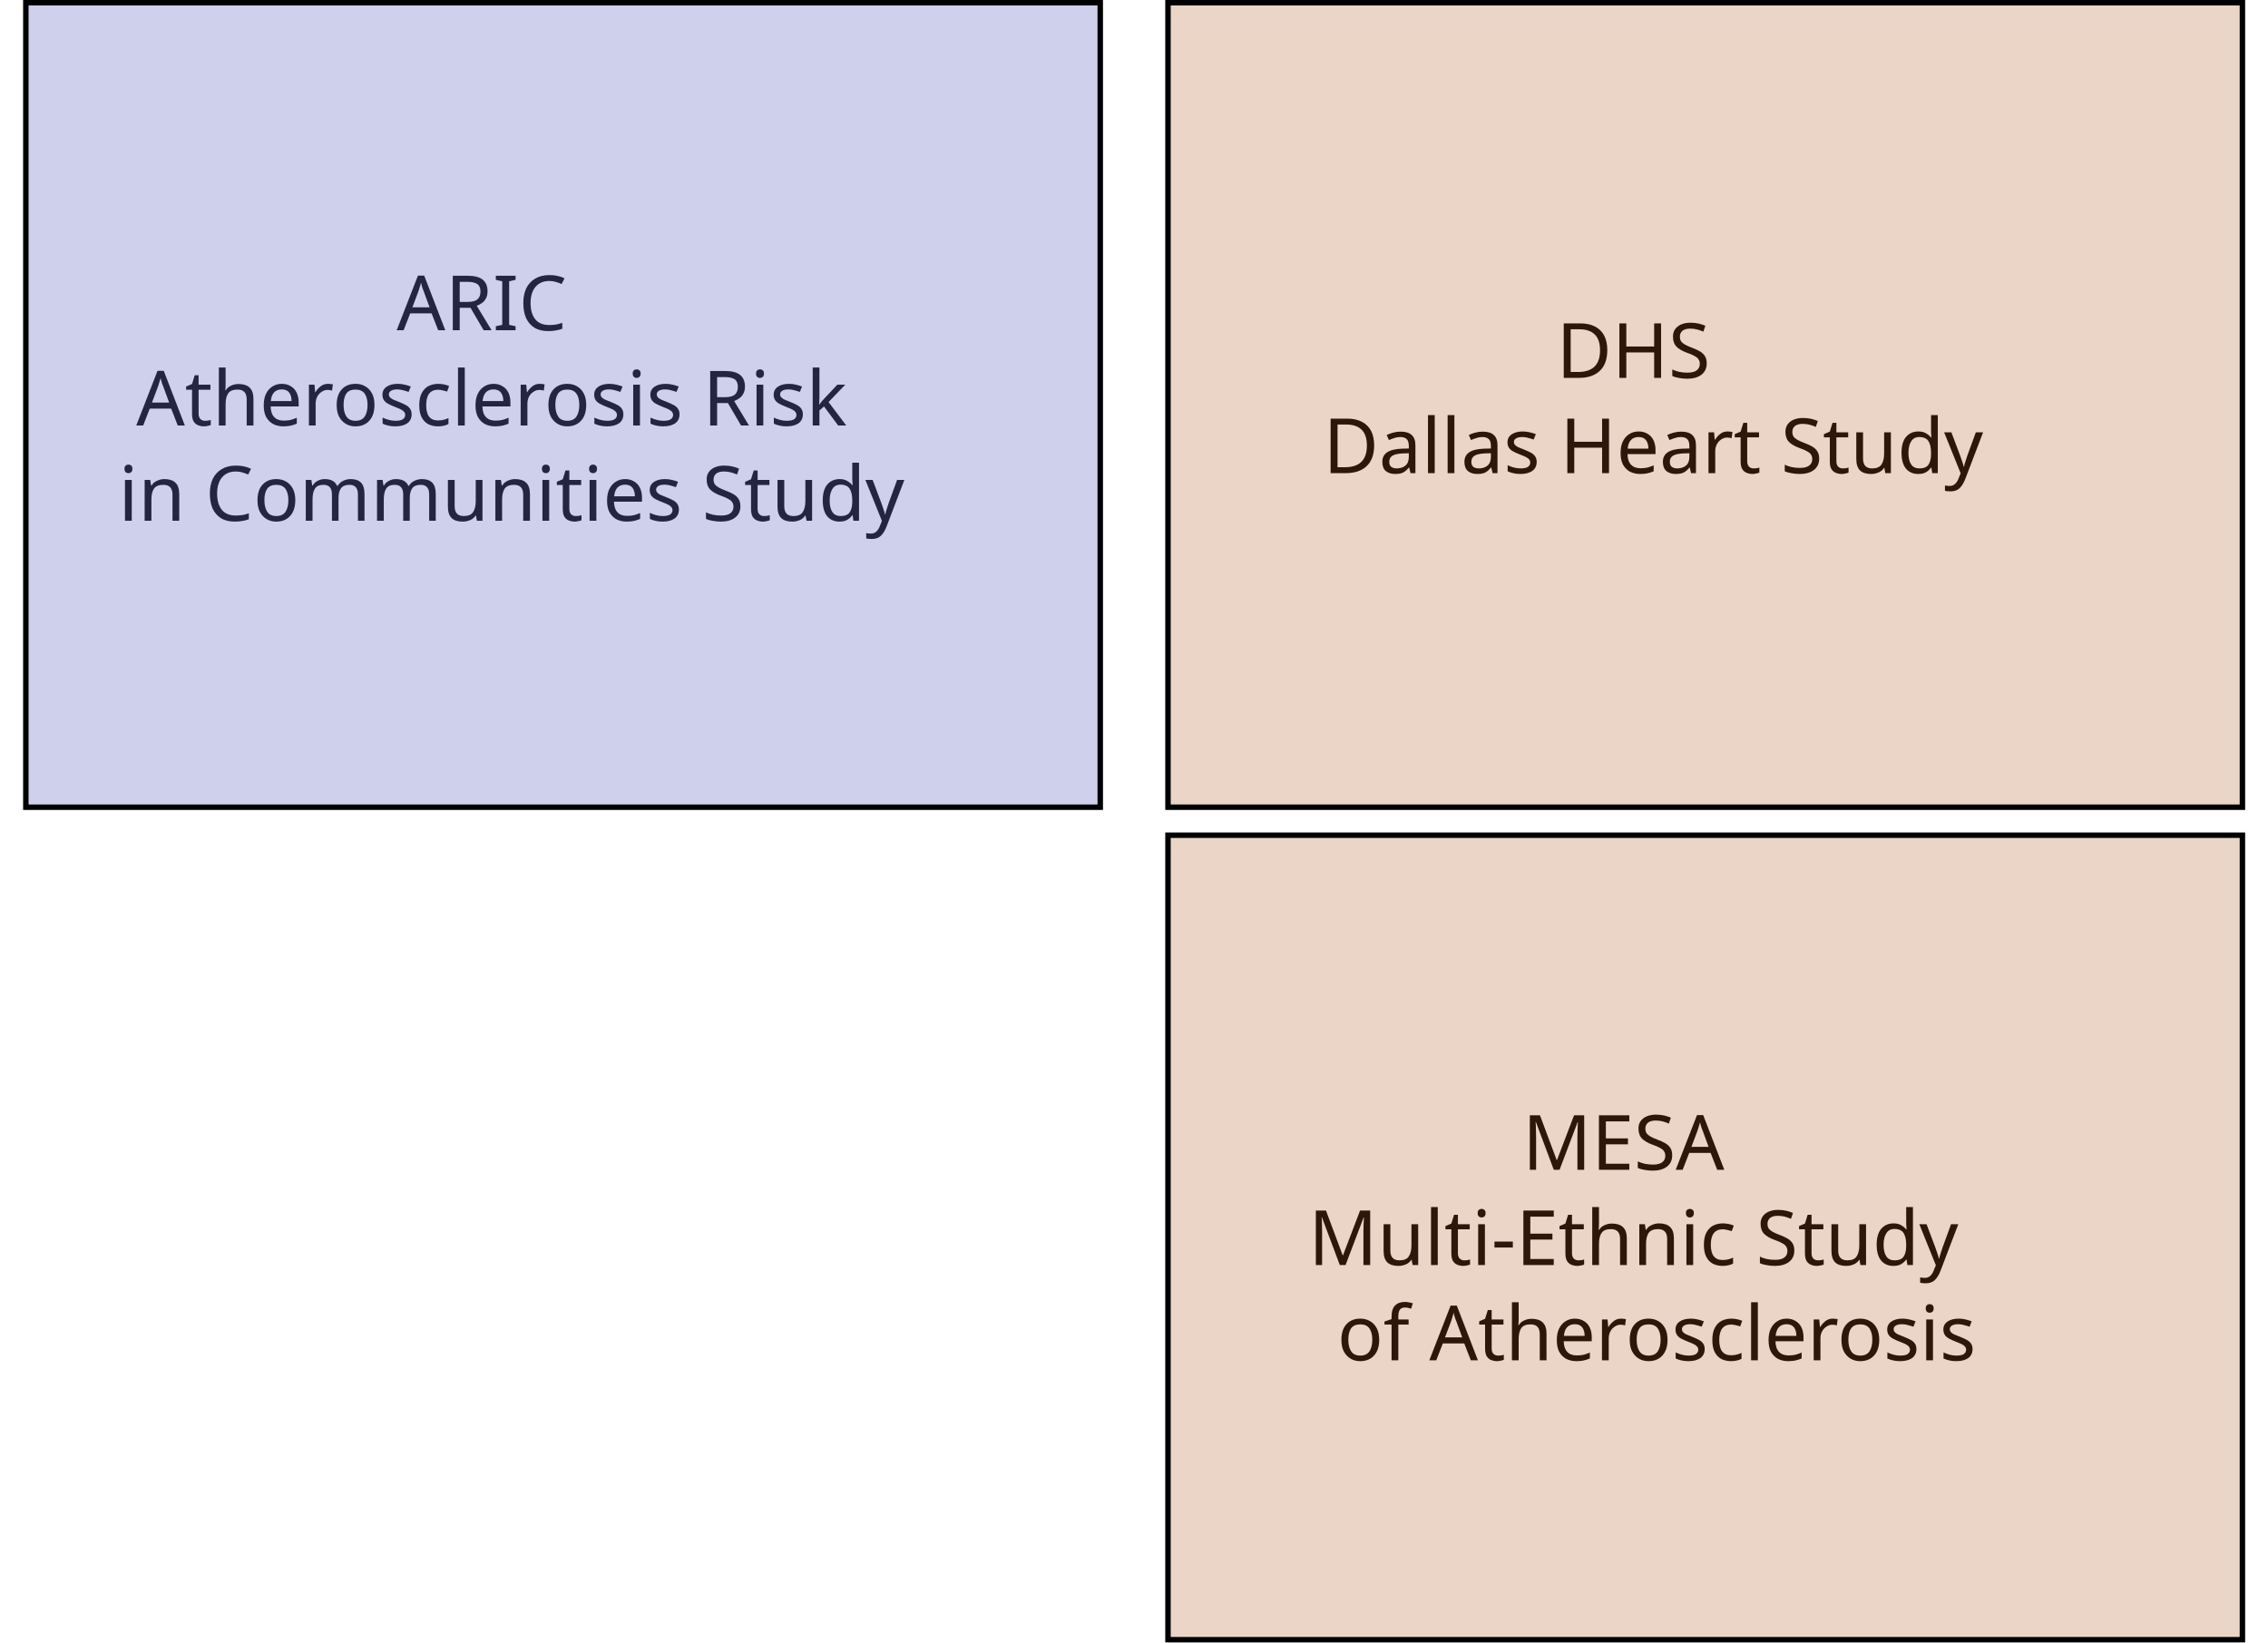
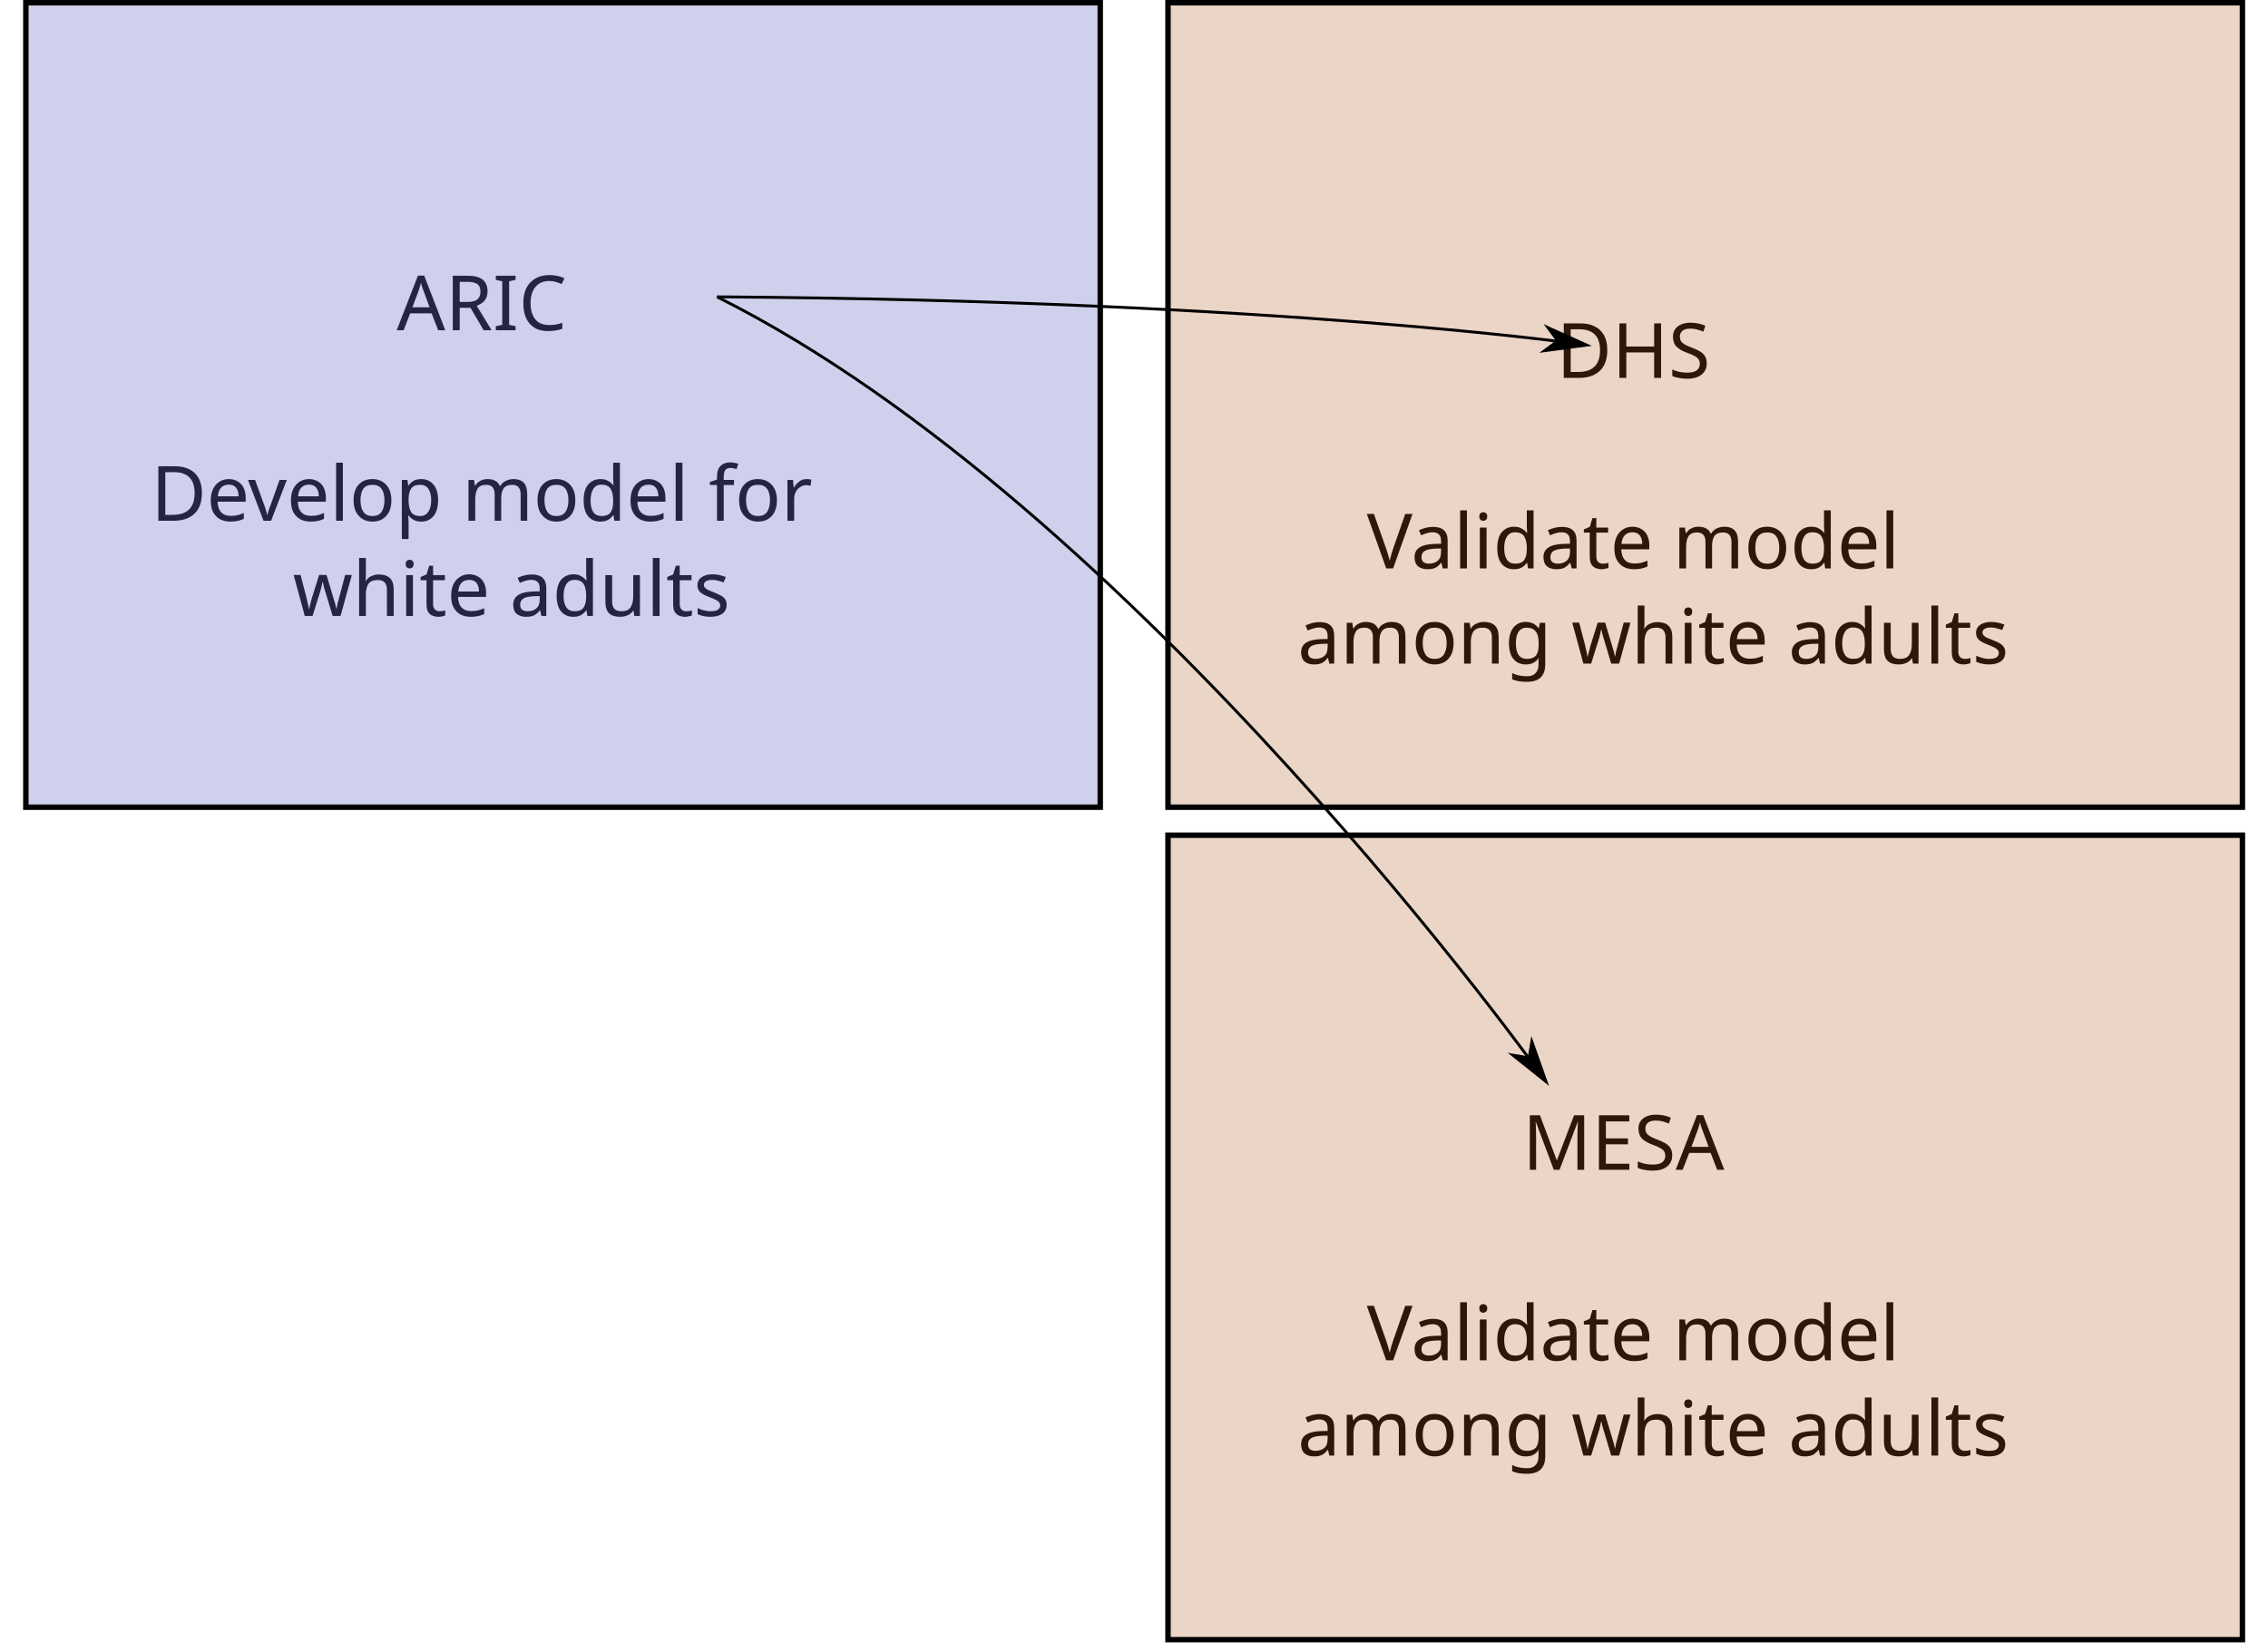
<svg xmlns="http://www.w3.org/2000/svg" width="210.024mm" height="152.088mm" viewBox="0 0 210.024 152.088" version="1.1" id="svg5">
-   <defs id="defs2" />
+   <defs id="defs2">
+     <marker style="overflow:visible;" id="Arrow1Lend" refX="0.0" refY="0.0" orient="auto">
+       <path transform="scale(0.8) rotate(180) translate(12.5,0)" style="fill-rule:evenodd;fill:context-stroke;stroke:context-stroke;stroke-width:1.0pt;" d="M 0.0,0.0 L 5.0,-5.0 L -12.5,0.0 L 5.0,5.0 L 0.0,0.0 z " id="path111045" />
+     </marker>
+   </defs>
  <g id="layer1" transform="translate(0.02403763)">
    <text xml:space="preserve" style="font-size:7.056px;line-height:1.25;font-family:sans-serif;text-align:center;text-anchor:middle;stroke-width:0.265" x="51.92" y="30.582" id="text2432">
      <tspan style="font-size:7.056px;text-align:center;text-anchor:middle;stroke-width:0.265" x="51.92" y="30.582" id="tspan7454">ARIC </tspan>
-       <tspan style="font-size:7.056px;text-align:center;text-anchor:middle;stroke-width:0.265" x="51.92" y="39.402" id="tspan15265">Atherosclerosis Risk</tspan>
-       <tspan style="font-size:7.056px;text-align:center;text-anchor:middle;stroke-width:0.265" x="51.92" y="48.221" id="tspan69863">in Communities Study</tspan>
+       <tspan style="font-size:7.056px;text-align:center;text-anchor:middle;stroke-width:0.265" x="51.92" y="39.402" id="tspan69863" />
+       <tspan style="font-size:7.056px;text-align:center;text-anchor:middle;stroke-width:0.265" x="51.92" y="48.221" id="tspan78680">Develop model for </tspan>
+       <tspan style="font-size:7.056px;text-align:center;text-anchor:middle;stroke-width:0.265" x="51.92" y="57.041" id="tspan78682">white adults</tspan>
    </text>
    <text xml:space="preserve" style="font-size:7.056px;line-height:1.25;font-family:sans-serif;text-align:center;text-anchor:middle;stroke-width:0.265" x="157.644" y="34.992" id="text2432-5">
      <tspan style="font-size:7.056px;text-align:center;text-anchor:middle;stroke-width:0.265" x="157.644" y="34.992" id="tspan7454-8">DHS</tspan>
-       <tspan style="font-size:7.056px;text-align:center;text-anchor:middle;stroke-width:0.265" x="157.644" y="43.811" id="tspan44145">Dallas Heart Study</tspan>
+       <tspan style="font-size:7.056px;text-align:center;text-anchor:middle;stroke-width:0.265" x="157.644" y="43.811" id="tspan44145" />
+       <tspan style="font-size:7.056px;text-align:center;text-anchor:middle;stroke-width:0.265" x="157.644" y="52.631" id="tspan105269">Validate model</tspan>
+       <tspan style="font-size:7.056px;text-align:center;text-anchor:middle;stroke-width:0.265" x="157.644" y="61.45" id="tspan105271">among white adults</tspan>
    </text>
    <text xml:space="preserve" style="font-size:7.056px;line-height:1.25;font-family:sans-serif;text-align:center;text-anchor:middle;stroke-width:0.265" x="157.644" y="108.326" id="text2432-9">
      <tspan style="font-size:7.056px;text-align:center;text-anchor:middle;stroke-width:0.265" x="157.644" y="108.326" id="tspan7454-3">MESA </tspan>
-       <tspan style="font-size:7.056px;text-align:center;text-anchor:middle;stroke-width:0.265" x="157.644" y="117.146" id="tspan56829">Multi-Ethnic Study</tspan>
-       <tspan style="font-size:7.056px;text-align:center;text-anchor:middle;stroke-width:0.265" x="158.884" y="125.965" id="tspan65719">of Atherosclerosis </tspan>
+       <tspan style="font-size:7.056px;text-align:center;text-anchor:middle;stroke-width:0.265" x="157.644" y="117.146" id="tspan65719" />
+       <tspan style="font-size:7.056px;text-align:center;text-anchor:middle;stroke-width:0.265" x="157.644" y="125.965" id="tspan109073">Validate model</tspan>
+       <tspan style="font-size:7.056px;text-align:center;text-anchor:middle;stroke-width:0.265" x="157.644" y="134.785" id="tspan109075">among white adults</tspan>
    </text>
    <rect style="fill:#6f73c4;fill-opacity:0.329;stroke:#000000;stroke-width:0.505;stroke-miterlimit:4;stroke-dasharray:none;stroke-opacity:1" id="rect8800" width="99.495" height="74.495" x="2.369" y="0.253" />
    <rect style="fill:#b05d21;fill-opacity:0.254;stroke:#000000;stroke-width:0.505;stroke-miterlimit:4;stroke-dasharray:none;stroke-opacity:1" id="rect8800-0" width="99.495" height="74.495" x="108.136" y="0.253" />
    <rect style="fill:#b05d21;fill-opacity:0.254;stroke:#000000;stroke-width:0.505;stroke-miterlimit:4;stroke-dasharray:none;stroke-opacity:1" id="rect8800-6" width="99.495" height="74.495" x="108.136" y="77.34" />
+     <path style="fill:none;stroke:#000000;stroke-width:0.265px;stroke-linecap:butt;stroke-linejoin:miter;stroke-opacity:1;marker-end:url(#Arrow1Lend)" d="M 66.373,27.487 C 105.282,46.942 143.121,100.13 143.121,100.13" id="path111488" />
+     <path style="fill:none;stroke:#000000;stroke-width:0.265;stroke-linecap:butt;stroke-linejoin:miter;stroke-opacity:1;stroke-miterlimit:4;stroke-dasharray:none;marker-end:url(#Arrow1Lend)" d="m 66.373,27.487 c 52.475,0.357 80.497,4.462 80.497,4.462" id="path111490" />
  </g>
</svg>
